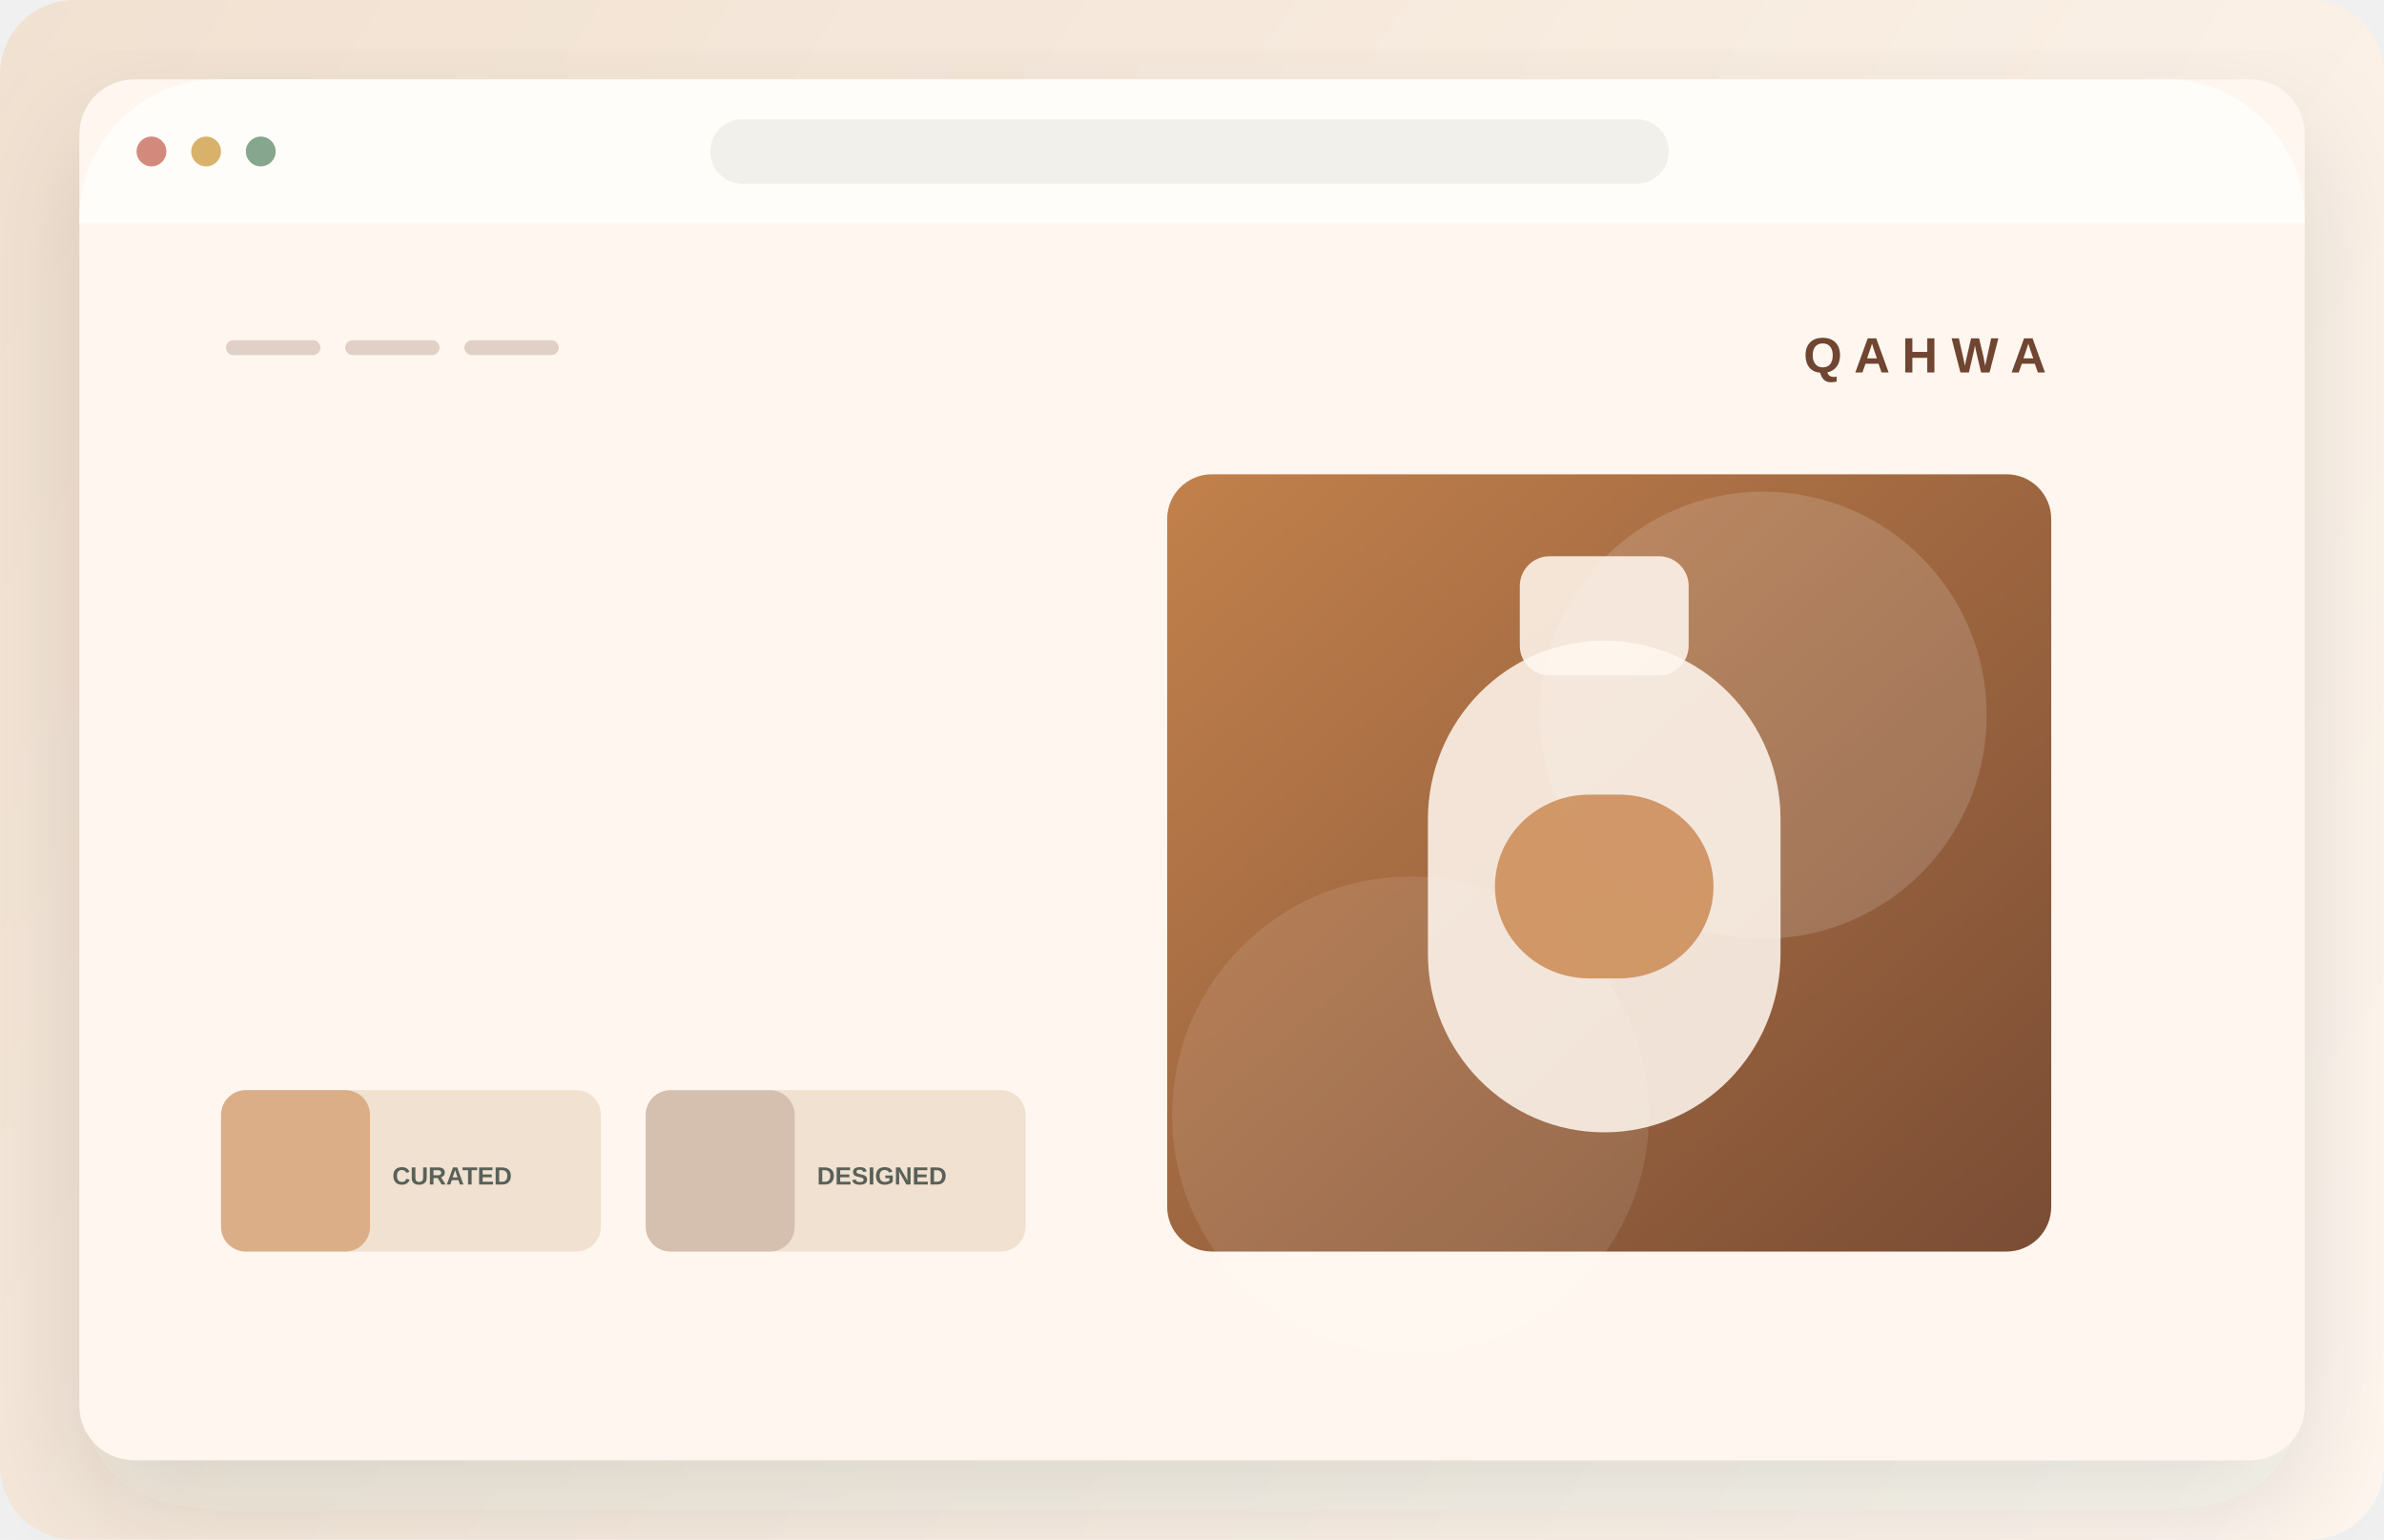
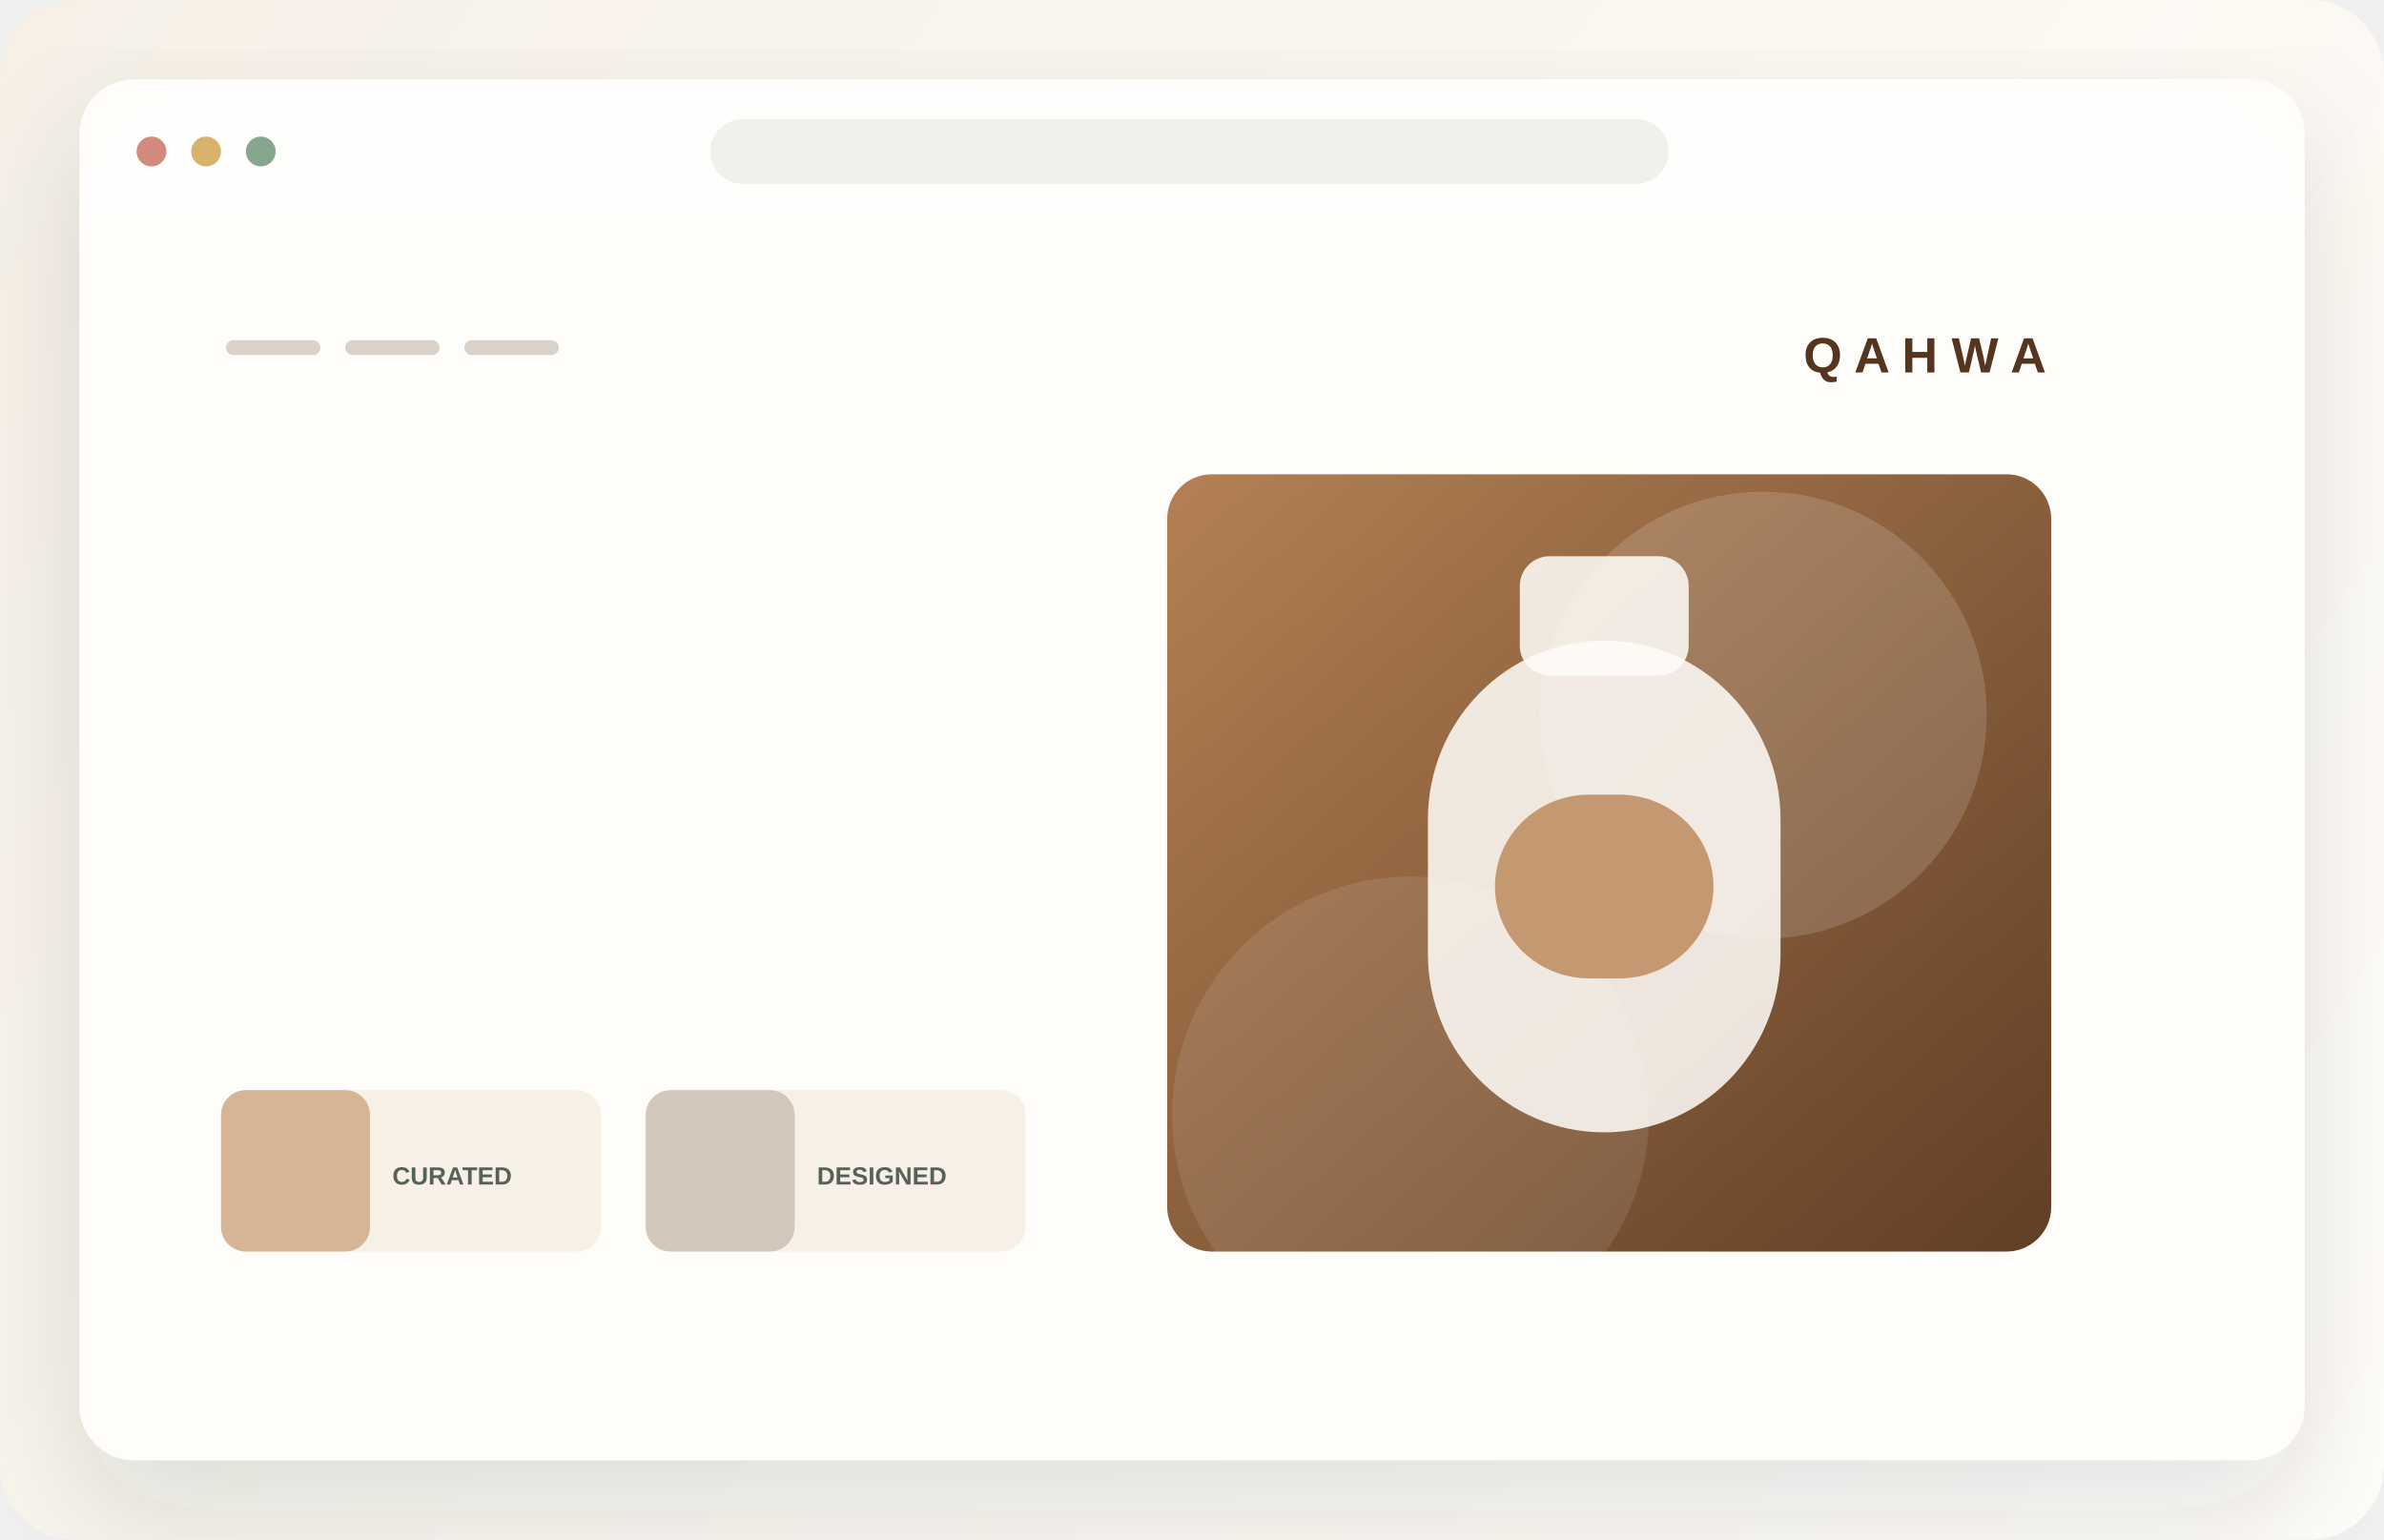
<svg xmlns="http://www.w3.org/2000/svg" width="960" height="620" viewBox="0 0 960 620" fill="none">
  <defs>
    <linearGradient id="bg" x1="0" y1="0" x2="960" y2="620" gradientUnits="userSpaceOnUse">
-       <stop stop-color="#f1e1d1" />
-       <stop offset="1" stop-color="#fff7ef" />
+       <stop stop-color="#f6f0e7" />
+       <stop offset="1" stop-color="#fffdf9" />
    </linearGradient>
    <linearGradient id="art" x1="470" y1="130" x2="860" y2="560" gradientUnits="userSpaceOnUse">
-       <stop stop-color="#c9864e" />
-       <stop offset="1" stop-color="#704531" />
+       <stop stop-color="#bb8758" />
+       <stop offset="1" stop-color="#56351f" />
    </linearGradient>
    <filter id="shadow" x="0" y="0" width="960" height="620" filterUnits="userSpaceOnUse">
      <feDropShadow dx="0" dy="20" stdDeviation="24" flood-color="#24312C" flood-opacity=".12" />
    </filter>
  </defs>
  <rect width="960" height="620" rx="30" fill="url(#bg)" />
-   <rect x="32" y="32" width="896" height="556" rx="22" fill="#fff7ef" filter="url(#shadow)" />
+   <rect x="32" y="32" width="896" height="556" rx="22" fill="#fffdf9" filter="url(#shadow)" />
  <path d="M32 88c0-30.9 25.1-56 56-56h784c30.9 0 56 25.1 56 56v2H32v-2Z" fill="#fff" fill-opacity=".7" />
  <circle cx="61" cy="61" r="6" fill="#d38a7c" />
  <circle cx="83" cy="61" r="6" fill="#d8b16b" />
  <circle cx="105" cy="61" r="6" fill="#86a68d" />
  <rect x="286" y="48" width="386" height="26" rx="13" fill="#f2f0eb" />
-   <rect x="68" y="120" width="824" height="47" rx="6" fill="#fff7ef" />
-   <text x="824" y="150" text-anchor="end" fill="#704531" font-family="Arial,sans-serif" font-size="20" font-weight="700">Q A H W A</text>
-   <rect x="91" y="137" width="38" height="6" rx="3" fill="#704531" opacity=".22" />
-   <rect x="139" y="137" width="38" height="6" rx="3" fill="#704531" opacity=".22" />
-   <rect x="187" y="137" width="38" height="6" rx="3" fill="#704531" opacity=".22" />
-   <text x="824" y="246" text-anchor="end" fill="#704531" font-family="Arial,sans-serif" font-size="13" font-weight="700" letter-spacing="4">COFFEE EDITION</text>
-   <text x="824" y="300" text-anchor="end" fill="#2d342e" font-family="Arial,sans-serif" font-size="34" font-weight="700">A thoughtful store</text>
-   <text x="824" y="338" text-anchor="end" fill="#68716a" font-family="Arial,sans-serif" font-size="16">A clean, calm storefront concept</text>
-   <rect x="698" y="365" width="126" height="38" rx="19" fill="#704531" />
-   <text x="761" y="389" text-anchor="middle" fill="#fff" font-family="Arial,sans-serif" font-size="12" font-weight="700">EXPLORE</text>
+   <rect x="68" y="120" width="824" height="47" rx="6" fill="#fffdf9" />
+   <text x="824" y="150" text-anchor="end" fill="#56351f" font-family="Arial,sans-serif" font-size="20" font-weight="700">Q A H W A</text>
+   <rect x="91" y="137" width="38" height="6" rx="3" fill="#56351f" opacity=".22" />
+   <rect x="139" y="137" width="38" height="6" rx="3" fill="#56351f" opacity=".22" />
+   <rect x="187" y="137" width="38" height="6" rx="3" fill="#56351f" opacity=".22" />
+   <text x="824" y="246" text-anchor="end" fill="#56351f" font-family="Arial,sans-serif" font-size="13" font-weight="700" letter-spacing="4">COFFEE EDITION</text>
+   <text x="824" y="300" text-anchor="end" fill="#2d342e" font-family="Arial,sans-serif" font-size="34" font-weight="700">From bean to brew</text>
+   <text x="824" y="338" text-anchor="end" fill="#68716a" font-family="Arial,sans-serif" font-size="16">Coffee for your daily ritual</text>
+   <rect x="698" y="365" width="126" height="38" rx="19" fill="#56351f" />
+   <text x="761" y="389" text-anchor="middle" fill="#fff" font-family="Arial,sans-serif" font-size="12" font-weight="700">EXPLORE COFFEE</text>
  <rect x="470" y="191" width="356" height="313" rx="18" fill="url(#art)" />
  <circle cx="710" cy="288" r="90" fill="#fff" fill-opacity=".15" />
  <circle cx="568" cy="449" r="96" fill="#fff" fill-opacity=".10" />
-   <rect x="575" y="258" width="142" height="198" rx="72" fill="#fff7ef" fill-opacity=".86" />
-   <rect x="612" y="224" width="68" height="48" rx="12" fill="#fff7ef" fill-opacity=".86" />
-   <rect x="602" y="320" width="88" height="74" rx="38" fill="#c9864e" opacity=".82" />
-   <rect x="89" y="439" width="153" height="65" rx="10" fill="#f1e1d1" />
-   <rect x="260" y="439" width="153" height="65" rx="10" fill="#f1e1d1" />
-   <rect x="89" y="439" width="60" height="65" rx="10" fill="#c9864e" opacity=".56" />
-   <rect x="260" y="439" width="60" height="65" rx="10" fill="#704531" opacity=".22" />
+   <rect x="575" y="258" width="142" height="198" rx="72" fill="#fffdf9" fill-opacity=".86" />
+   <rect x="612" y="224" width="68" height="48" rx="12" fill="#fffdf9" fill-opacity=".86" />
+   <rect x="602" y="320" width="88" height="74" rx="38" fill="#bb8758" opacity=".82" />
+   <rect x="89" y="439" width="153" height="65" rx="10" fill="#f6f0e7" />
+   <rect x="260" y="439" width="153" height="65" rx="10" fill="#f6f0e7" />
+   <rect x="89" y="439" width="60" height="65" rx="10" fill="#bb8758" opacity=".56" />
+   <rect x="260" y="439" width="60" height="65" rx="10" fill="#56351f" opacity=".22" />
  <text x="158" y="477" fill="#586158" font-family="Arial,sans-serif" font-size="10" font-weight="700">CURATED</text>
  <text x="329" y="477" fill="#586158" font-family="Arial,sans-serif" font-size="10" font-weight="700">DESIGNED</text>
</svg>
